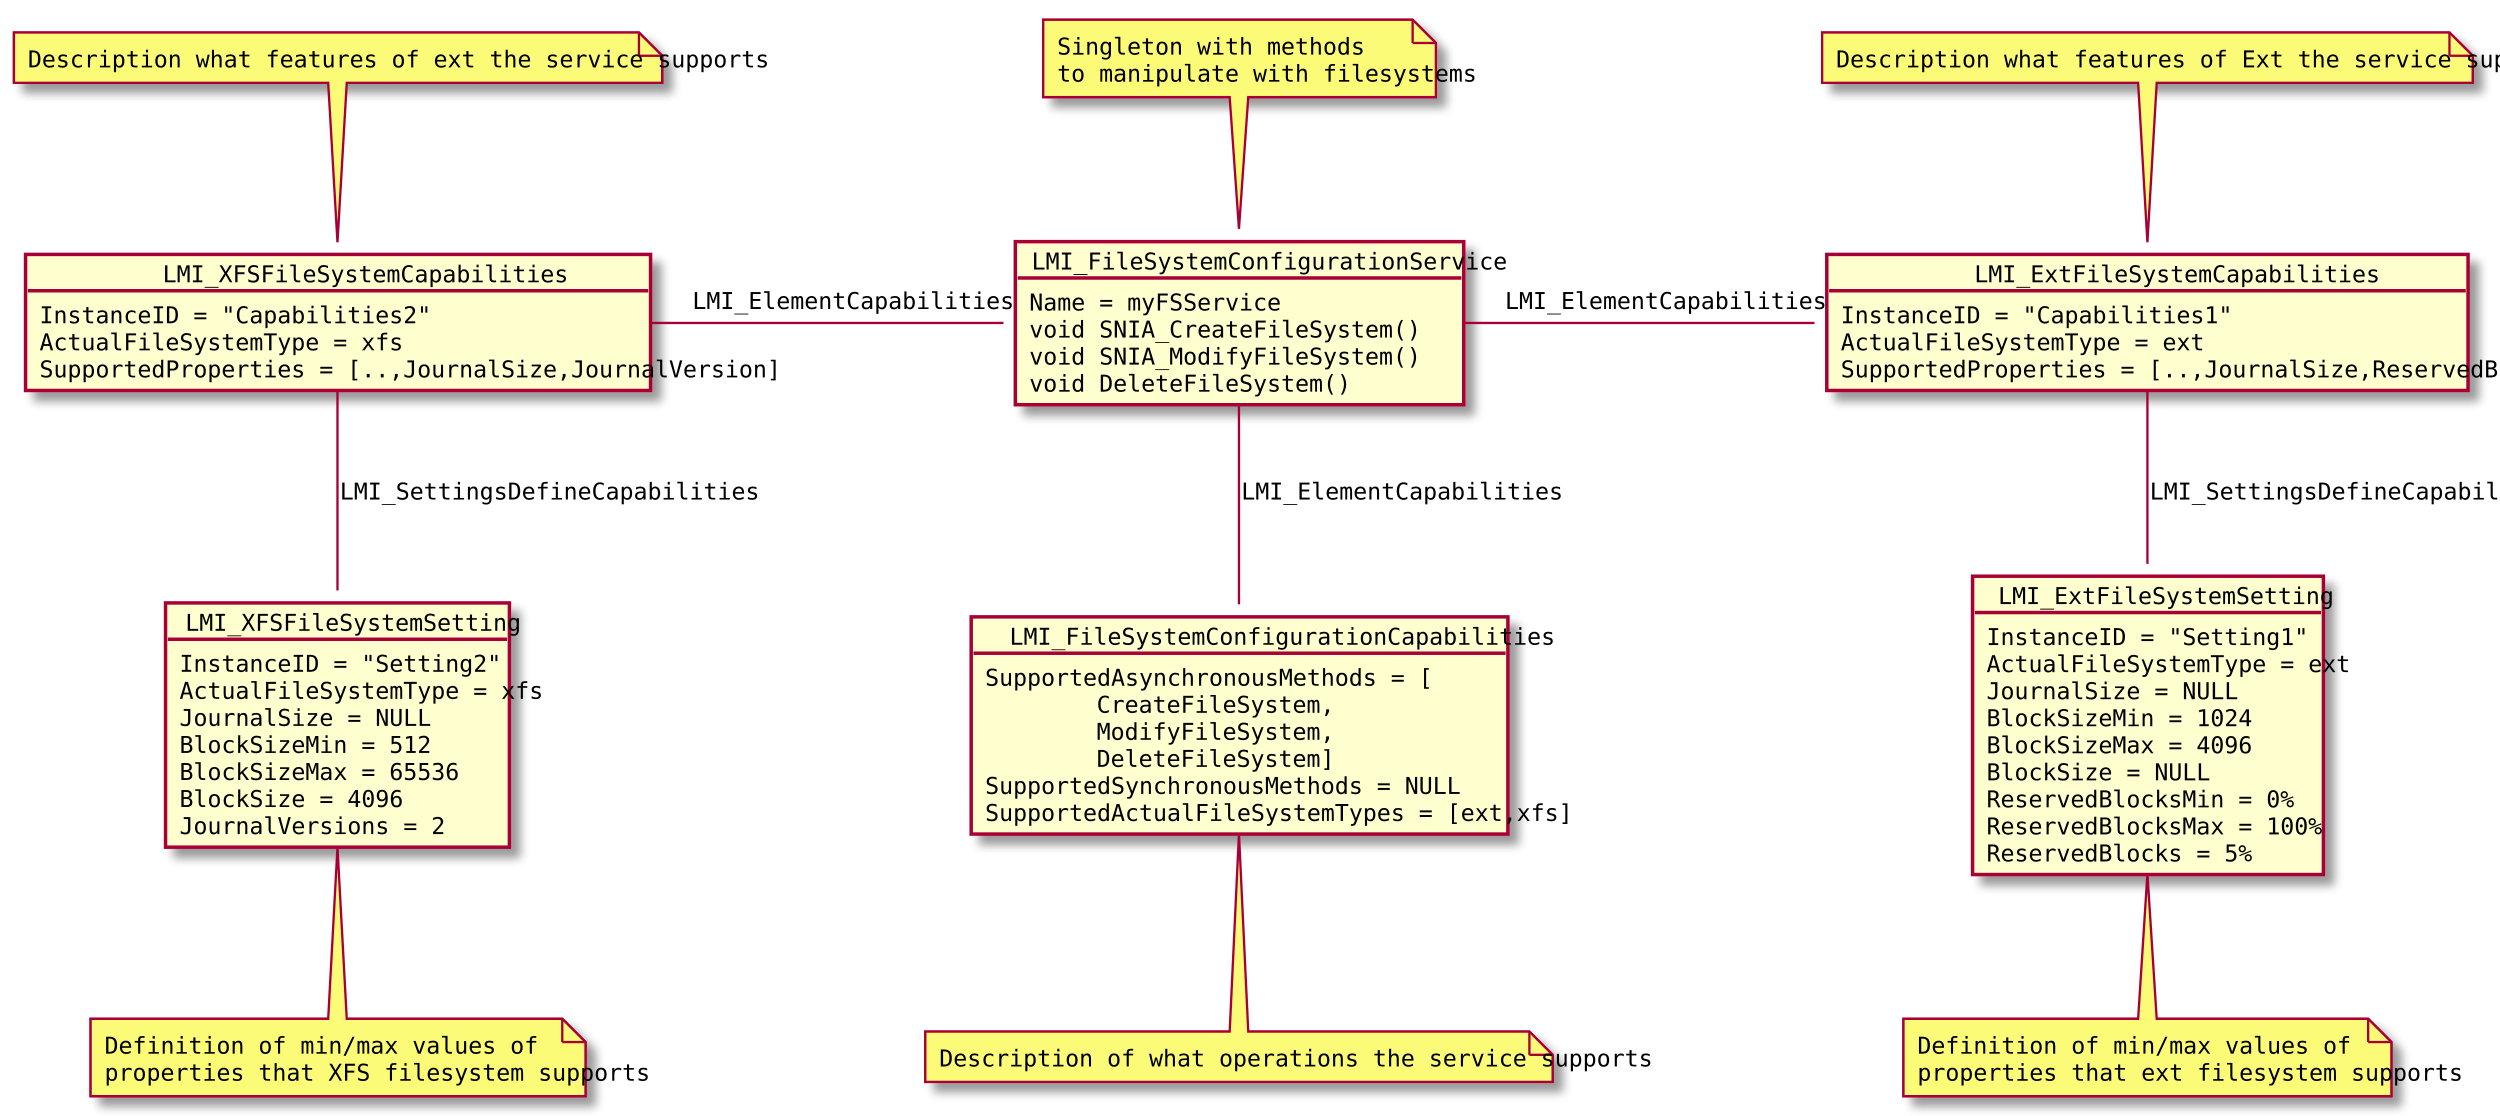
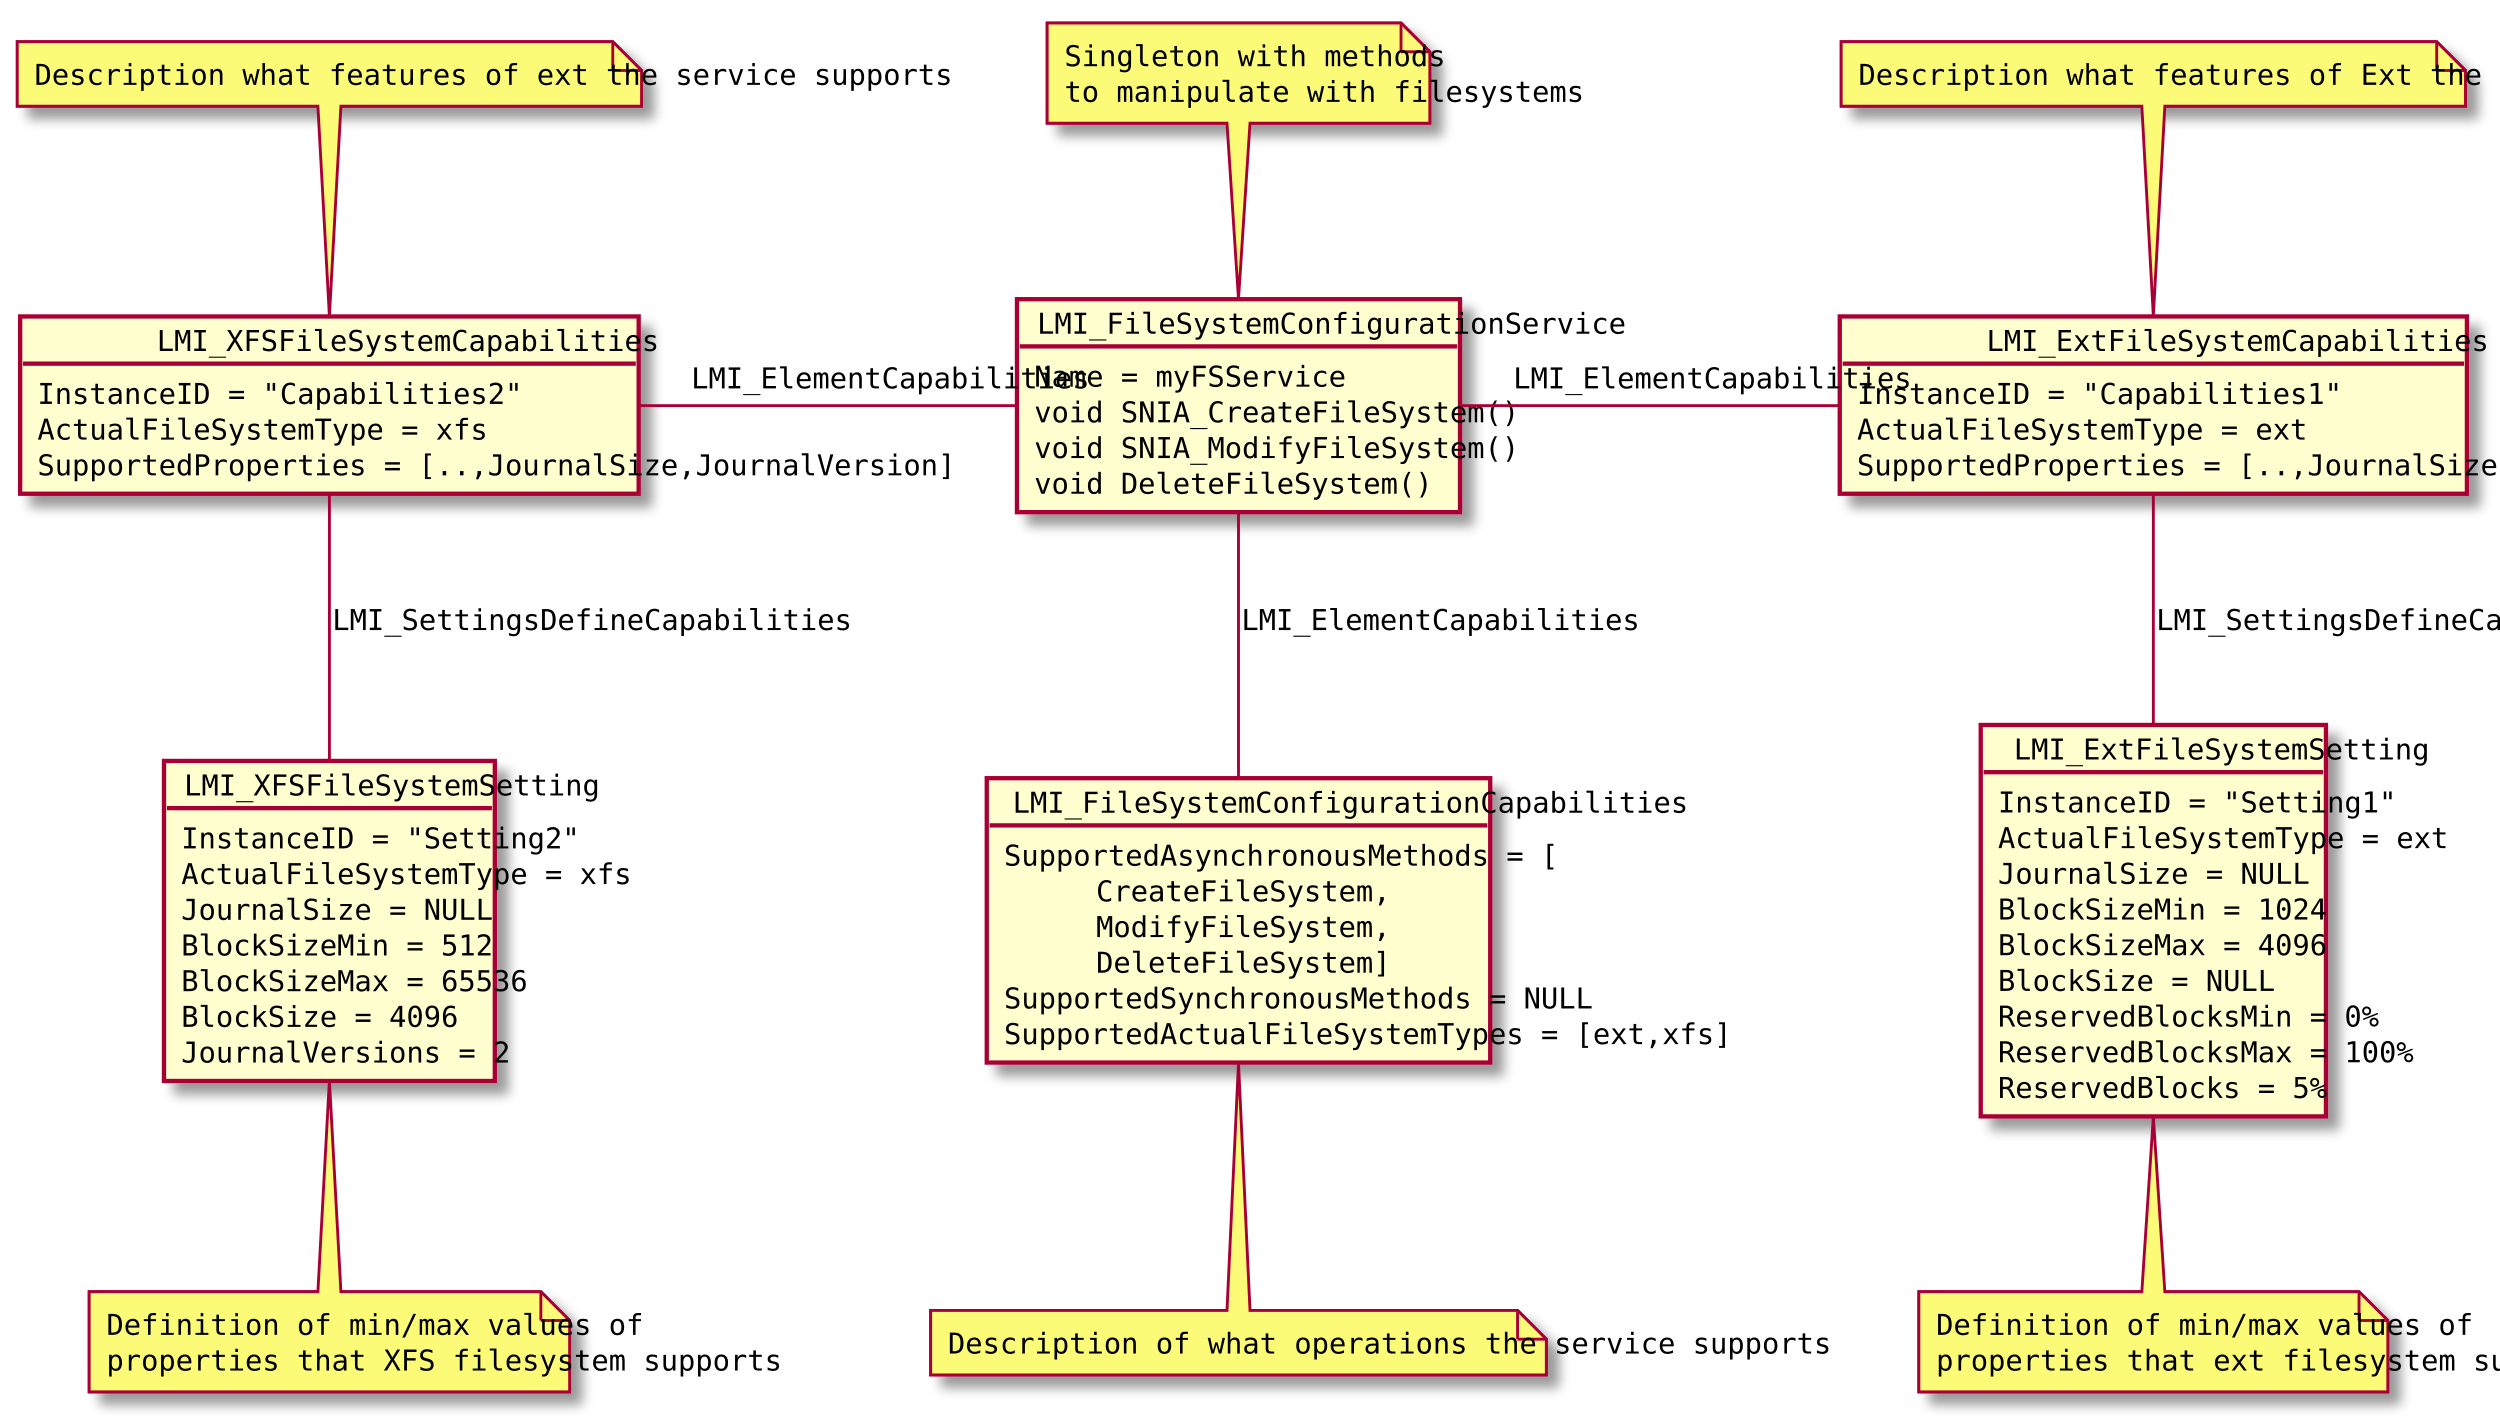
- <svg xmlns="http://www.w3.org/2000/svg" height="480pt" style="width:1076px;height:480px;" version="1.1" viewBox="0 0 1076 480" width="1076pt">
+ <svg xmlns="http://www.w3.org/2000/svg" height="492pt" style="width:869px;height:492px;" version="1.1" viewBox="0 0 869 492" width="869pt">
  <defs>
    <filter height="300%" id="f1" width="300%" x="-1" y="-1">
-       <feGaussianBlur result="blurOut" stdDeviation="2" />
+       <feGaussianBlur result="blurOut" stdDeviation="2.0" />
      <feColorMatrix in="blurOut" result="blurOut2" type="matrix" values="0 0 0 0 0 0 0 0 0 0 0 0 0 0 0 0 0 0 .4 0" />
-       <feOffset dx="4" dy="4" in="blurOut2" result="blurOut3" />
+       <feOffset dx="4.0" dy="4.0" in="blurOut2" result="blurOut3" />
      <feBlend in="SourceGraphic" in2="blurOut3" mode="normal" />
    </filter>
  </defs>
  <g>
-     <rect fill="#FEFECE" filter="url(#f1)" height="70.203" style="stroke: #A80036; stroke-width: 1.5;" width="193" x="437" y="104" />
-     <text fill="#000000" font-family="Monospace" font-size="10" lengthAdjust="spacingAndGlyphs" textLength="179" x="444" y="116">LMI_FileSystemConfigurationService</text>
-     <line style="stroke: #A80036; stroke-width: 1.5;" x1="438" x2="629" y1="119.641" y2="119.641" />
-     <text fill="#000000" font-family="Monospace" font-size="10" lengthAdjust="spacingAndGlyphs" textLength="109" x="443" y="133.641">Name = myFSService</text>
-     <text fill="#000000" font-family="Monospace" font-size="10" lengthAdjust="spacingAndGlyphs" textLength="149" x="443" y="145.281">void SNIA_CreateFileSystem()</text>
-     <text fill="#000000" font-family="Monospace" font-size="10" lengthAdjust="spacingAndGlyphs" textLength="148" x="443" y="156.922">void SNIA_ModifyFileSystem()</text>
-     <text fill="#000000" font-family="Monospace" font-size="10" lengthAdjust="spacingAndGlyphs" textLength="117" x="443" y="168.562">void DeleteFileSystem()</text>
-     <polygon fill="#FBFB77" filter="url(#f1)" points="449,8.5,449,41.781,618,41.781,618,18.5,608,8.5,449,8.5" style="stroke: #A80036; stroke-width: 1.0;" />
-     <polygon fill="#FBFB77" points="449,8.5,449,41.781,529.25,41.781,533.25,98.497,537.25,41.781,618,41.781,618,18.5,608,8.5,449,8.5" style="stroke: #A80036; stroke-width: 1.0;" />
-     <line style="stroke: #A80036; stroke-width: 1.0;" x1="608" x2="608" y1="8.5" y2="18.5" />
-     <line style="stroke: #A80036; stroke-width: 1.0;" x1="618" x2="608" y1="18.5" y2="18.5" />
-     <text fill="#000000" font-family="Monospace" font-size="10" lengthAdjust="spacingAndGlyphs" textLength="114" x="455" y="23.5">Singleton with methods</text>
-     <text fill="#000000" font-family="Monospace" font-size="10" lengthAdjust="spacingAndGlyphs" textLength="148" x="455" y="35.141">to manipulate with filesystems</text>
-     <rect fill="#FEFECE" filter="url(#f1)" height="93.484" style="stroke: #A80036; stroke-width: 1.5;" width="231" x="418" y="265.5" />
-     <text fill="#000000" font-family="Monospace" font-size="10" lengthAdjust="spacingAndGlyphs" textLength="198" x="434.5" y="277.5">LMI_FileSystemConfigurationCapabilities</text>
-     <line style="stroke: #A80036; stroke-width: 1.5;" x1="419" x2="648" y1="281.141" y2="281.141" />
-     <text fill="#000000" font-family="Monospace" font-size="10" lengthAdjust="spacingAndGlyphs" textLength="179" x="424" y="295.141">SupportedAsynchronousMethods = [</text>
-     <text fill="#000000" font-family="Monospace" font-size="10" lengthAdjust="spacingAndGlyphs" textLength="91" x="472" y="306.781">CreateFileSystem,</text>
-     <text fill="#000000" font-family="Monospace" font-size="10" lengthAdjust="spacingAndGlyphs" textLength="90" x="472" y="318.422">ModifyFileSystem,</text>
-     <text fill="#000000" font-family="Monospace" font-size="10" lengthAdjust="spacingAndGlyphs" textLength="90" x="472" y="330.062">DeleteFileSystem]</text>
-     <text fill="#000000" font-family="Monospace" font-size="10" lengthAdjust="spacingAndGlyphs" textLength="198" x="424" y="341.703">SupportedSynchronousMethods = NULL</text>
-     <text fill="#000000" font-family="Monospace" font-size="10" lengthAdjust="spacingAndGlyphs" textLength="219" x="424" y="353.344">SupportedActualFileSystemTypes = [ext,xfs]</text>
-     <polygon fill="#FBFB77" filter="url(#f1)" points="398.25,444,398.25,465.641,668.25,465.641,668.25,454,658.25,444,398.25,444" style="stroke: #A80036; stroke-width: 1.0;" />
-     <polygon fill="#FBFB77" points="398.25,444,398.25,465.641,668.25,465.641,668.25,454,658.25,444,537.25,444,533.25,358.779,529.25,444,398.25,444" style="stroke: #A80036; stroke-width: 1.0;" />
-     <line style="stroke: #A80036; stroke-width: 1.0;" x1="658.25" x2="658.25" y1="444" y2="454" />
-     <line style="stroke: #A80036; stroke-width: 1.0;" x1="668.25" x2="658.25" y1="454" y2="454" />
-     <text fill="#000000" font-family="Monospace" font-size="10" lengthAdjust="spacingAndGlyphs" textLength="249" x="404.25" y="459">Description of what operations the service supports</text>
-     <rect fill="#FEFECE" filter="url(#f1)" height="58.562" style="stroke: #A80036; stroke-width: 1.5;" width="276" x="786.25" y="109.5" />
-     <text fill="#000000" font-family="Monospace" font-size="10" lengthAdjust="spacingAndGlyphs" textLength="149" x="849.75" y="121.5">LMI_ExtFileSystemCapabilities</text>
-     <line style="stroke: #A80036; stroke-width: 1.5;" x1="787.25" x2="1061.25" y1="125.141" y2="125.141" />
-     <text fill="#000000" font-family="Monospace" font-size="10" lengthAdjust="spacingAndGlyphs" textLength="137" x="792.25" y="139.141">InstanceID = "Capabilities1"</text>
-     <text fill="#000000" font-family="Monospace" font-size="10" lengthAdjust="spacingAndGlyphs" textLength="137" x="792.25" y="150.781">ActualFileSystemType = ext</text>
-     <text fill="#000000" font-family="Monospace" font-size="10" lengthAdjust="spacingAndGlyphs" textLength="264" x="792.25" y="162.422">SupportedProperties = [..,JournalSize,ReservedBlocks]</text>
-     <polygon fill="#FBFB77" filter="url(#f1)" points="784.25,14,784.25,35.641,1064.25,35.641,1064.25,24,1054.25,14,784.25,14" style="stroke: #A80036; stroke-width: 1.0;" />
-     <polygon fill="#FBFB77" points="784.25,14,784.25,35.641,920.25,35.641,924.25,104.285,928.25,35.641,1064.25,35.641,1064.25,24,1054.25,14,784.25,14" style="stroke: #A80036; stroke-width: 1.0;" />
-     <line style="stroke: #A80036; stroke-width: 1.0;" x1="1054.25" x2="1054.25" y1="14" y2="24" />
-     <line style="stroke: #A80036; stroke-width: 1.0;" x1="1064.25" x2="1054.25" y1="24" y2="24" />
-     <text fill="#000000" font-family="Monospace" font-size="10" lengthAdjust="spacingAndGlyphs" textLength="259" x="790.25" y="29">Description what features of Ext the service supports</text>
-     <rect fill="#FEFECE" filter="url(#f1)" height="58.562" style="stroke: #A80036; stroke-width: 1.5;" width="269" x="11" y="109.5" />
-     <text fill="#000000" font-family="Monospace" font-size="10" lengthAdjust="spacingAndGlyphs" textLength="151" x="70" y="121.5">LMI_XFSFileSystemCapabilities</text>
-     <line style="stroke: #A80036; stroke-width: 1.5;" x1="12" x2="279" y1="125.141" y2="125.141" />
-     <text fill="#000000" font-family="Monospace" font-size="10" lengthAdjust="spacingAndGlyphs" textLength="137" x="17" y="139.141">InstanceID = "Capabilities2"</text>
-     <text fill="#000000" font-family="Monospace" font-size="10" lengthAdjust="spacingAndGlyphs" textLength="136" x="17" y="150.781">ActualFileSystemType = xfs</text>
-     <text fill="#000000" font-family="Monospace" font-size="10" lengthAdjust="spacingAndGlyphs" textLength="257" x="17" y="162.422">SupportedProperties = [..,JournalSize,JournalVersion]</text>
-     <polygon fill="#FBFB77" filter="url(#f1)" points="6,14,6,35.641,285,35.641,285,24,275,14,6,14" style="stroke: #A80036; stroke-width: 1.0;" />
-     <polygon fill="#FBFB77" points="6,14,6,35.641,141.25,35.641,145.25,104.285,149.25,35.641,285,35.641,285,24,275,14,6,14" style="stroke: #A80036; stroke-width: 1.0;" />
-     <line style="stroke: #A80036; stroke-width: 1.0;" x1="275" x2="275" y1="14" y2="24" />
-     <line style="stroke: #A80036; stroke-width: 1.0;" x1="285" x2="275" y1="24" y2="24" />
-     <text fill="#000000" font-family="Monospace" font-size="10" lengthAdjust="spacingAndGlyphs" textLength="258" x="12" y="29">Description what features of ext the service supports</text>
-     <rect fill="#FEFECE" filter="url(#f1)" height="128.406" style="stroke: #A80036; stroke-width: 1.5;" width="151" x="849" y="248" />
-     <text fill="#000000" font-family="Monospace" font-size="10" lengthAdjust="spacingAndGlyphs" textLength="129" x="860" y="260">LMI_ExtFileSystemSetting</text>
-     <line style="stroke: #A80036; stroke-width: 1.5;" x1="850" x2="999" y1="263.641" y2="263.641" />
-     <text fill="#000000" font-family="Monospace" font-size="10" lengthAdjust="spacingAndGlyphs" textLength="117" x="855" y="277.641">InstanceID = "Setting1"</text>
-     <text fill="#000000" font-family="Monospace" font-size="10" lengthAdjust="spacingAndGlyphs" textLength="137" x="855" y="289.281">ActualFileSystemType = ext</text>
-     <text fill="#000000" font-family="Monospace" font-size="10" lengthAdjust="spacingAndGlyphs" textLength="95" x="855" y="300.922">JournalSize = NULL</text>
-     <text fill="#000000" font-family="Monospace" font-size="10" lengthAdjust="spacingAndGlyphs" textLength="100" x="855" y="312.562">BlockSizeMin = 1024</text>
-     <text fill="#000000" font-family="Monospace" font-size="10" lengthAdjust="spacingAndGlyphs" textLength="104" x="855" y="324.203">BlockSizeMax = 4096</text>
-     <text fill="#000000" font-family="Monospace" font-size="10" lengthAdjust="spacingAndGlyphs" textLength="87" x="855" y="335.844">BlockSize = NULL</text>
-     <text fill="#000000" font-family="Monospace" font-size="10" lengthAdjust="spacingAndGlyphs" textLength="123" x="855" y="347.484">ReservedBlocksMin = 0%</text>
-     <text fill="#000000" font-family="Monospace" font-size="10" lengthAdjust="spacingAndGlyphs" textLength="139" x="855" y="359.125">ReservedBlocksMax = 100%</text>
-     <text fill="#000000" font-family="Monospace" font-size="10" lengthAdjust="spacingAndGlyphs" textLength="106" x="855" y="370.766">ReservedBlocks = 5%</text>
-     <polygon fill="#FBFB77" filter="url(#f1)" points="819.25,438.5,819.25,471.781,1029.25,471.781,1029.25,448.5,1019.25,438.5,819.25,438.5" style="stroke: #A80036; stroke-width: 1.0;" />
-     <polygon fill="#FBFB77" points="819.25,438.5,819.25,471.781,1029.25,471.781,1029.25,448.5,1019.25,438.5,928.25,438.5,924.25,376.077,920.25,438.5,819.25,438.5" style="stroke: #A80036; stroke-width: 1.0;" />
-     <line style="stroke: #A80036; stroke-width: 1.0;" x1="1019.25" x2="1019.25" y1="438.5" y2="448.5" />
-     <line style="stroke: #A80036; stroke-width: 1.0;" x1="1029.25" x2="1019.25" y1="448.5" y2="448.5" />
-     <text fill="#000000" font-family="Monospace" font-size="10" lengthAdjust="spacingAndGlyphs" textLength="152" x="825.25" y="453.5">Definition of min/max values of</text>
-     <text fill="#000000" font-family="Monospace" font-size="10" lengthAdjust="spacingAndGlyphs" textLength="189" x="825.25" y="465.141">properties that ext filesystem supports</text>
-     <rect fill="#FEFECE" filter="url(#f1)" height="105.125" style="stroke: #A80036; stroke-width: 1.5;" width="148" x="71.25" y="259.5" />
-     <text fill="#000000" font-family="Monospace" font-size="10" lengthAdjust="spacingAndGlyphs" textLength="131" x="79.75" y="271.5">LMI_XFSFileSystemSetting</text>
-     <line style="stroke: #A80036; stroke-width: 1.5;" x1="72.25" x2="218.25" y1="275.141" y2="275.141" />
-     <text fill="#000000" font-family="Monospace" font-size="10" lengthAdjust="spacingAndGlyphs" textLength="117" x="77.25" y="289.141">InstanceID = "Setting2"</text>
-     <text fill="#000000" font-family="Monospace" font-size="10" lengthAdjust="spacingAndGlyphs" textLength="136" x="77.25" y="300.781">ActualFileSystemType = xfs</text>
-     <text fill="#000000" font-family="Monospace" font-size="10" lengthAdjust="spacingAndGlyphs" textLength="95" x="77.25" y="312.422">JournalSize = NULL</text>
-     <text fill="#000000" font-family="Monospace" font-size="10" lengthAdjust="spacingAndGlyphs" textLength="94" x="77.25" y="324.062">BlockSizeMin = 512</text>
-     <text fill="#000000" font-family="Monospace" font-size="10" lengthAdjust="spacingAndGlyphs" textLength="110" x="77.25" y="335.703">BlockSizeMax = 65536</text>
-     <text fill="#000000" font-family="Monospace" font-size="10" lengthAdjust="spacingAndGlyphs" textLength="83" x="77.25" y="347.344">BlockSize = 4096</text>
-     <text fill="#000000" font-family="Monospace" font-size="10" lengthAdjust="spacingAndGlyphs" textLength="94" x="77.25" y="358.984">JournalVersions = 2</text>
-     <polygon fill="#FBFB77" filter="url(#f1)" points="39,438.5,39,471.781,252,471.781,252,448.5,242,438.5,39,438.5" style="stroke: #A80036; stroke-width: 1.0;" />
-     <polygon fill="#FBFB77" points="39,438.5,39,471.781,252,471.781,252,448.5,242,438.5,149.25,438.5,145.25,364.703,141.25,438.5,39,438.5" style="stroke: #A80036; stroke-width: 1.0;" />
-     <line style="stroke: #A80036; stroke-width: 1.0;" x1="242" x2="242" y1="438.5" y2="448.5" />
-     <line style="stroke: #A80036; stroke-width: 1.0;" x1="252" x2="242" y1="448.5" y2="448.5" />
-     <text fill="#000000" font-family="Monospace" font-size="10" lengthAdjust="spacingAndGlyphs" textLength="152" x="45" y="453.5">Definition of min/max values of</text>
-     <text fill="#000000" font-family="Monospace" font-size="10" lengthAdjust="spacingAndGlyphs" textLength="192" x="45" y="465.141">properties that XFS filesystem supports</text>
-     <path d="M629.651,139 C675.234,139 730.588,139 780.954,139 " fill="none" style="stroke: #A80036; stroke-width: 1.0;" />
-     <text fill="#000000" font-family="Monospace" font-size="10" lengthAdjust="spacingAndGlyphs" textLength="119" x="647.75" y="133">LMI_ElementCapabilities</text>
-     <path d="M279.593,139 C329.556,139 385.367,139 431.89,139 " fill="none" style="stroke: #A80036; stroke-width: 1.0;" />
-     <text fill="#000000" font-family="Monospace" font-size="10" lengthAdjust="spacingAndGlyphs" textLength="119" x="298" y="133">LMI_ElementCapabilities</text>
-     <path d="M533.25,174.193 C533.25,198.784 533.25,232.359 533.25,260.093 " fill="none" style="stroke: #A80036; stroke-width: 1.0;" />
-     <text fill="#000000" font-family="Monospace" font-size="10" lengthAdjust="spacingAndGlyphs" textLength="119" x="534.25" y="215">LMI_ElementCapabilities</text>
-     <path d="M924.25,168.622 C924.25,188.855 924.25,216.867 924.25,242.694 " fill="none" style="stroke: #A80036; stroke-width: 1.0;" />
-     <text fill="#000000" font-family="Monospace" font-size="10" lengthAdjust="spacingAndGlyphs" textLength="150" x="925.25" y="215">LMI_SettingsDefineCapabilities</text>
-     <path d="M145.25,168.622 C145.25,191.893 145.25,225.454 145.25,254.147 " fill="none" style="stroke: #A80036; stroke-width: 1.0;" />
-     <text fill="#000000" font-family="Monospace" font-size="10" lengthAdjust="spacingAndGlyphs" textLength="150" x="146.25" y="215">LMI_SettingsDefineCapabilities</text>
+     <rect fill="#FEFECE" filter="url(#f1)" height="74.031" style="stroke: #A80036; stroke-width: 1.5;" width="154" x="353.5" y="104" />
+     <text fill="#000000" font-family="Monospace" font-size="10" lengthAdjust="spacingAndGlyphs" textLength="140" x="360.5" y="116">LMI_FileSystemConfigurationService</text>
+     <line style="stroke: #A80036; stroke-width: 1.5;" x1="354.5" x2="506.5" y1="120.406" y2="120.406" />
+     <text fill="#000000" font-family="Monospace" font-size="10" lengthAdjust="spacingAndGlyphs" textLength="81" x="359.5" y="134.406">Name = myFSService</text>
+     <text fill="#000000" font-family="Monospace" font-size="10" lengthAdjust="spacingAndGlyphs" textLength="114" x="359.5" y="146.812">void SNIA_CreateFileSystem()</text>
+     <text fill="#000000" font-family="Monospace" font-size="10" lengthAdjust="spacingAndGlyphs" textLength="113" x="359.5" y="159.219">void SNIA_ModifyFileSystem()</text>
+     <text fill="#000000" font-family="Monospace" font-size="10" lengthAdjust="spacingAndGlyphs" textLength="90" x="359.5" y="171.625">void DeleteFileSystem()</text>
+     <polygon fill="#FBFB77" filter="url(#f1)" points="364,8,364,42.812,497,42.812,497,18,487,8,364,8" style="stroke: #A80036; stroke-width: 1.0;" />
+     <polygon fill="#FBFB77" points="364,8,364,42.812,426.5,42.812,430.5,103.937,434.5,42.812,497,42.812,497,18,487,8,364,8" style="stroke: #A80036; stroke-width: 1.0;" />
+     <line style="stroke: #A80036; stroke-width: 1.0;" x1="487" x2="487" y1="8" y2="18" />
+     <line style="stroke: #A80036; stroke-width: 1.0;" x1="497" x2="487" y1="18" y2="18" />
+     <text fill="#000000" font-family="Monospace" font-size="10" lengthAdjust="spacingAndGlyphs" textLength="88" x="370" y="23">Singleton with methods</text>
+     <text fill="#000000" font-family="Monospace" font-size="10" lengthAdjust="spacingAndGlyphs" textLength="112" x="370" y="35.406">to manipulate with filesystems</text>
+     <rect fill="#FEFECE" filter="url(#f1)" height="98.844" style="stroke: #A80036; stroke-width: 1.5;" width="175" x="343" y="270.5" />
+     <text fill="#000000" font-family="Monospace" font-size="10" lengthAdjust="spacingAndGlyphs" textLength="157" x="352" y="282.5">LMI_FileSystemConfigurationCapabilities</text>
+     <line style="stroke: #A80036; stroke-width: 1.5;" x1="344" x2="517" y1="286.906" y2="286.906" />
+     <text fill="#000000" font-family="Monospace" font-size="10" lengthAdjust="spacingAndGlyphs" textLength="138" x="349" y="300.906">SupportedAsynchronousMethods = [</text>
+     <text fill="#000000" font-family="Monospace" font-size="10" lengthAdjust="spacingAndGlyphs" textLength="69" x="381" y="313.312">CreateFileSystem,</text>
+     <text fill="#000000" font-family="Monospace" font-size="10" lengthAdjust="spacingAndGlyphs" textLength="68" x="381" y="325.719">ModifyFileSystem,</text>
+     <text fill="#000000" font-family="Monospace" font-size="10" lengthAdjust="spacingAndGlyphs" textLength="68" x="381" y="338.125">DeleteFileSystem]</text>
+     <text fill="#000000" font-family="Monospace" font-size="10" lengthAdjust="spacingAndGlyphs" textLength="154" x="349" y="350.531">SupportedSynchronousMethods = NULL</text>
+     <text fill="#000000" font-family="Monospace" font-size="10" lengthAdjust="spacingAndGlyphs" textLength="163" x="349" y="362.938">SupportedActualFileSystemTypes = [ext,xfs]</text>
+     <polygon fill="#FBFB77" filter="url(#f1)" points="323.5,455.5,323.5,477.906,537.5,477.906,537.5,465.5,527.5,455.5,323.5,455.5" style="stroke: #A80036; stroke-width: 1.0;" />
+     <polygon fill="#FBFB77" points="323.5,455.5,323.5,477.906,537.5,477.906,537.5,465.5,527.5,455.5,434.5,455.5,430.5,369.518,426.5,455.5,323.5,455.5" style="stroke: #A80036; stroke-width: 1.0;" />
+     <line style="stroke: #A80036; stroke-width: 1.0;" x1="527.5" x2="527.5" y1="455.5" y2="465.5" />
+     <line style="stroke: #A80036; stroke-width: 1.0;" x1="537.5" x2="527.5" y1="465.5" y2="465.5" />
+     <text fill="#000000" font-family="Monospace" font-size="10" lengthAdjust="spacingAndGlyphs" textLength="193" x="329.5" y="470.5">Description of what operations the service supports</text>
+     <rect fill="#FEFECE" filter="url(#f1)" height="61.625" style="stroke: #A80036; stroke-width: 1.5;" width="218" x="639.5" y="110" />
+     <text fill="#000000" font-family="Monospace" font-size="10" lengthAdjust="spacingAndGlyphs" textLength="116" x="690.5" y="122">LMI_ExtFileSystemCapabilities</text>
+     <line style="stroke: #A80036; stroke-width: 1.5;" x1="640.5" x2="856.5" y1="126.406" y2="126.406" />
+     <text fill="#000000" font-family="Monospace" font-size="10" lengthAdjust="spacingAndGlyphs" textLength="105" x="645.5" y="140.406">InstanceID = "Capabilities1"</text>
+     <text fill="#000000" font-family="Monospace" font-size="10" lengthAdjust="spacingAndGlyphs" textLength="103" x="645.5" y="152.812">ActualFileSystemType = ext</text>
+     <text fill="#000000" font-family="Monospace" font-size="10" lengthAdjust="spacingAndGlyphs" textLength="206" x="645.5" y="165.219">SupportedProperties = [..,JournalSize,ReservedBlocks]</text>
+     <polygon fill="#FBFB77" filter="url(#f1)" points="640,14.5,640,36.906,857,36.906,857,24.5,847,14.5,640,14.5" style="stroke: #A80036; stroke-width: 1.0;" />
+     <polygon fill="#FBFB77" points="640,14.5,640,36.906,744.5,36.906,748.5,109.859,752.5,36.906,857,36.906,857,24.5,847,14.5,640,14.5" style="stroke: #A80036; stroke-width: 1.0;" />
+     <line style="stroke: #A80036; stroke-width: 1.0;" x1="847" x2="847" y1="14.5" y2="24.5" />
+     <line style="stroke: #A80036; stroke-width: 1.0;" x1="857" x2="847" y1="24.5" y2="24.5" />
+     <text fill="#000000" font-family="Monospace" font-size="10" lengthAdjust="spacingAndGlyphs" textLength="196" x="646" y="29.5">Description what features of Ext the service supports</text>
+     <rect fill="#FEFECE" filter="url(#f1)" height="61.625" style="stroke: #A80036; stroke-width: 1.5;" width="215" x="7" y="110" />
+     <text fill="#000000" font-family="Monospace" font-size="10" lengthAdjust="spacingAndGlyphs" textLength="120" x="54.5" y="122">LMI_XFSFileSystemCapabilities</text>
+     <line style="stroke: #A80036; stroke-width: 1.5;" x1="8" x2="221" y1="126.406" y2="126.406" />
+     <text fill="#000000" font-family="Monospace" font-size="10" lengthAdjust="spacingAndGlyphs" textLength="105" x="13" y="140.406">InstanceID = "Capabilities2"</text>
+     <text fill="#000000" font-family="Monospace" font-size="10" lengthAdjust="spacingAndGlyphs" textLength="102" x="13" y="152.812">ActualFileSystemType = xfs</text>
+     <text fill="#000000" font-family="Monospace" font-size="10" lengthAdjust="spacingAndGlyphs" textLength="203" x="13" y="165.219">SupportedProperties = [..,JournalSize,JournalVersion]</text>
+     <polygon fill="#FBFB77" filter="url(#f1)" points="6,14.5,6,36.906,223,36.906,223,24.5,213,14.5,6,14.5" style="stroke: #A80036; stroke-width: 1.0;" />
+     <polygon fill="#FBFB77" points="6,14.5,6,36.906,110.5,36.906,114.5,109.859,118.5,36.906,223,36.906,223,24.5,213,14.5,6,14.5" style="stroke: #A80036; stroke-width: 1.0;" />
+     <line style="stroke: #A80036; stroke-width: 1.0;" x1="213" x2="213" y1="14.5" y2="24.5" />
+     <line style="stroke: #A80036; stroke-width: 1.0;" x1="223" x2="213" y1="24.5" y2="24.5" />
+     <text fill="#000000" font-family="Monospace" font-size="10" lengthAdjust="spacingAndGlyphs" textLength="196" x="12" y="29.5">Description what features of ext the service supports</text>
+     <rect fill="#FEFECE" filter="url(#f1)" height="136.062" style="stroke: #A80036; stroke-width: 1.5;" width="120" x="688.5" y="252" />
+     <text fill="#000000" font-family="Monospace" font-size="10" lengthAdjust="spacingAndGlyphs" textLength="97" x="700" y="264">LMI_ExtFileSystemSetting</text>
+     <line style="stroke: #A80036; stroke-width: 1.5;" x1="689.5" x2="807.5" y1="268.406" y2="268.406" />
+     <text fill="#000000" font-family="Monospace" font-size="10" lengthAdjust="spacingAndGlyphs" textLength="86" x="694.5" y="282.406">InstanceID = "Setting1"</text>
+     <text fill="#000000" font-family="Monospace" font-size="10" lengthAdjust="spacingAndGlyphs" textLength="103" x="694.5" y="294.812">ActualFileSystemType = ext</text>
+     <text fill="#000000" font-family="Monospace" font-size="10" lengthAdjust="spacingAndGlyphs" textLength="76" x="694.5" y="307.219">JournalSize = NULL</text>
+     <text fill="#000000" font-family="Monospace" font-size="10" lengthAdjust="spacingAndGlyphs" textLength="79" x="694.5" y="319.625">BlockSizeMin = 1024</text>
+     <text fill="#000000" font-family="Monospace" font-size="10" lengthAdjust="spacingAndGlyphs" textLength="81" x="694.5" y="332.031">BlockSizeMax = 4096</text>
+     <text fill="#000000" font-family="Monospace" font-size="10" lengthAdjust="spacingAndGlyphs" textLength="67" x="694.5" y="344.438">BlockSize = NULL</text>
+     <text fill="#000000" font-family="Monospace" font-size="10" lengthAdjust="spacingAndGlyphs" textLength="96" x="694.5" y="356.844">ReservedBlocksMin = 0%</text>
+     <text fill="#000000" font-family="Monospace" font-size="10" lengthAdjust="spacingAndGlyphs" textLength="108" x="694.5" y="369.25">ReservedBlocksMax = 100%</text>
+     <text fill="#000000" font-family="Monospace" font-size="10" lengthAdjust="spacingAndGlyphs" textLength="82" x="694.5" y="381.656">ReservedBlocks = 5%</text>
+     <polygon fill="#FBFB77" filter="url(#f1)" points="667,449,667,483.812,830,483.812,830,459,820,449,667,449" style="stroke: #A80036; stroke-width: 1.0;" />
+     <polygon fill="#FBFB77" points="667,449,667,483.812,830,483.812,830,459,820,449,752.5,449,748.5,388.174,744.5,449,667,449" style="stroke: #A80036; stroke-width: 1.0;" />
+     <line style="stroke: #A80036; stroke-width: 1.0;" x1="820" x2="820" y1="449" y2="459" />
+     <line style="stroke: #A80036; stroke-width: 1.0;" x1="830" x2="820" y1="459" y2="459" />
+     <text fill="#000000" font-family="Monospace" font-size="10" lengthAdjust="spacingAndGlyphs" textLength="115" x="673" y="464">Definition of min/max values of</text>
+     <text fill="#000000" font-family="Monospace" font-size="10" lengthAdjust="spacingAndGlyphs" textLength="142" x="673" y="476.406">properties that ext filesystem supports</text>
+     <rect fill="#FEFECE" filter="url(#f1)" height="111.25" style="stroke: #A80036; stroke-width: 1.5;" width="115" x="57" y="264.5" />
+     <text fill="#000000" font-family="Monospace" font-size="10" lengthAdjust="spacingAndGlyphs" textLength="101" x="64" y="276.5">LMI_XFSFileSystemSetting</text>
+     <line style="stroke: #A80036; stroke-width: 1.5;" x1="58" x2="171" y1="280.906" y2="280.906" />
+     <text fill="#000000" font-family="Monospace" font-size="10" lengthAdjust="spacingAndGlyphs" textLength="86" x="63" y="294.906">InstanceID = "Setting2"</text>
+     <text fill="#000000" font-family="Monospace" font-size="10" lengthAdjust="spacingAndGlyphs" textLength="102" x="63" y="307.312">ActualFileSystemType = xfs</text>
+     <text fill="#000000" font-family="Monospace" font-size="10" lengthAdjust="spacingAndGlyphs" textLength="76" x="63" y="319.719">JournalSize = NULL</text>
+     <text fill="#000000" font-family="Monospace" font-size="10" lengthAdjust="spacingAndGlyphs" textLength="74" x="63" y="332.125">BlockSizeMin = 512</text>
+     <text fill="#000000" font-family="Monospace" font-size="10" lengthAdjust="spacingAndGlyphs" textLength="86" x="63" y="344.531">BlockSizeMax = 65536</text>
+     <text fill="#000000" font-family="Monospace" font-size="10" lengthAdjust="spacingAndGlyphs" textLength="65" x="63" y="356.938">BlockSize = 4096</text>
+     <text fill="#000000" font-family="Monospace" font-size="10" lengthAdjust="spacingAndGlyphs" textLength="76" x="63" y="369.344">JournalVersions = 2</text>
+     <polygon fill="#FBFB77" filter="url(#f1)" points="31,449,31,483.812,198,483.812,198,459,188,449,31,449" style="stroke: #A80036; stroke-width: 1.0;" />
+     <polygon fill="#FBFB77" points="31,449,31,483.812,198,483.812,198,459,188,449,118.5,449,114.5,375.629,110.5,449,31,449" style="stroke: #A80036; stroke-width: 1.0;" />
+     <line style="stroke: #A80036; stroke-width: 1.0;" x1="188" x2="188" y1="449" y2="459" />
+     <line style="stroke: #A80036; stroke-width: 1.0;" x1="198" x2="188" y1="459" y2="459" />
+     <text fill="#000000" font-family="Monospace" font-size="10" lengthAdjust="spacingAndGlyphs" textLength="115" x="37" y="464">Definition of min/max values of</text>
+     <text fill="#000000" font-family="Monospace" font-size="10" lengthAdjust="spacingAndGlyphs" textLength="146" x="37" y="476.406">properties that XFS filesystem supports</text>
+     <path d="M507.885,141 C547.412,141 596.171,141 639.439,141 " fill="none" style="stroke: #A80036; stroke-width: 1.0;" />
+     <text fill="#000000" font-family="Monospace" font-size="10" lengthAdjust="spacingAndGlyphs" textLength="95" x="526" y="135">LMI_ElementCapabilities</text>
+     <path d="M222.365,141 C265.276,141 313.691,141 353.021,141 " fill="none" style="stroke: #A80036; stroke-width: 1.0;" />
+     <text fill="#000000" font-family="Monospace" font-size="10" lengthAdjust="spacingAndGlyphs" textLength="95" x="240.25" y="135">LMI_ElementCapabilities</text>
+     <path d="M430.5,178.246 C430.5,204.846 430.5,241.257 430.5,270.382 " fill="none" style="stroke: #A80036; stroke-width: 1.0;" />
+     <text fill="#000000" font-family="Monospace" font-size="10" lengthAdjust="spacingAndGlyphs" textLength="95" x="431.5" y="219">LMI_ElementCapabilities</text>
+     <path d="M748.5,172.026 C748.5,193.823 748.5,224.186 748.5,251.66 " fill="none" style="stroke: #A80036; stroke-width: 1.0;" />
+     <text fill="#000000" font-family="Monospace" font-size="10" lengthAdjust="spacingAndGlyphs" textLength="119" x="749.5" y="219">LMI_SettingsDefineCapabilities</text>
+     <path d="M114.5,172.026 C114.5,197.275 114.5,234.019 114.5,264.45 " fill="none" style="stroke: #A80036; stroke-width: 1.0;" />
+     <text fill="#000000" font-family="Monospace" font-size="10" lengthAdjust="spacingAndGlyphs" textLength="119" x="115.5" y="219">LMI_SettingsDefineCapabilities</text>
  </g>
</svg>
